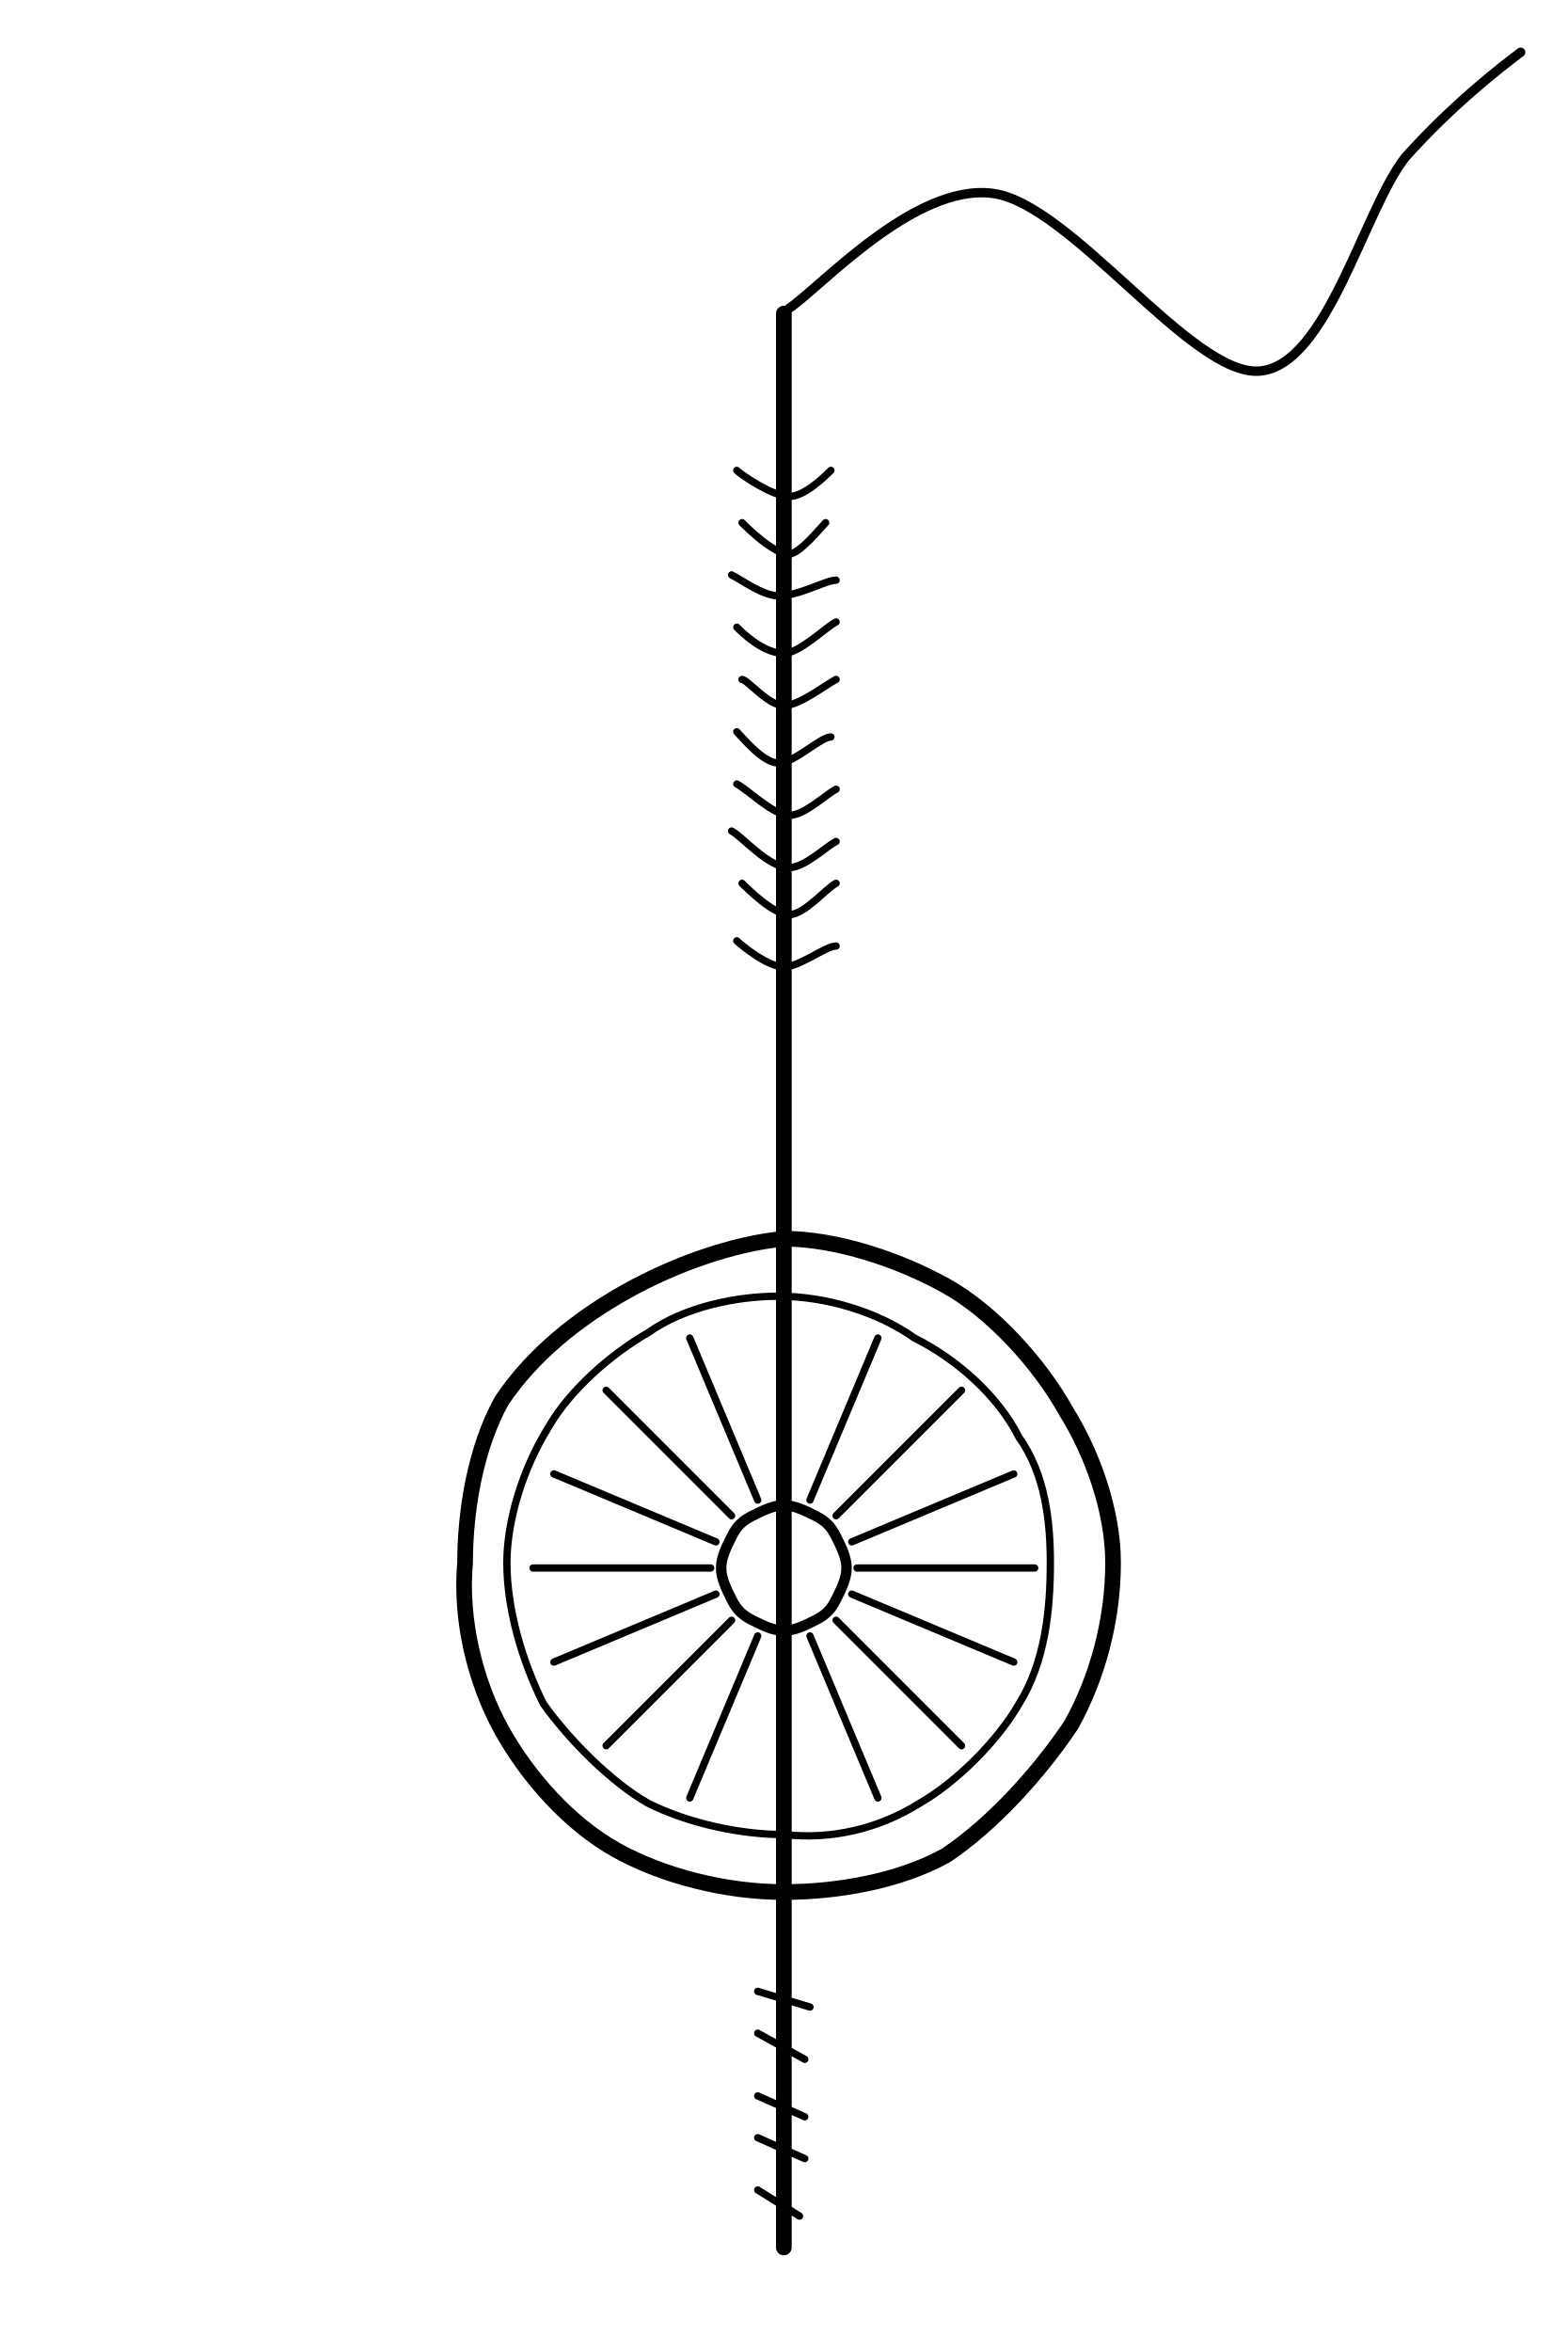
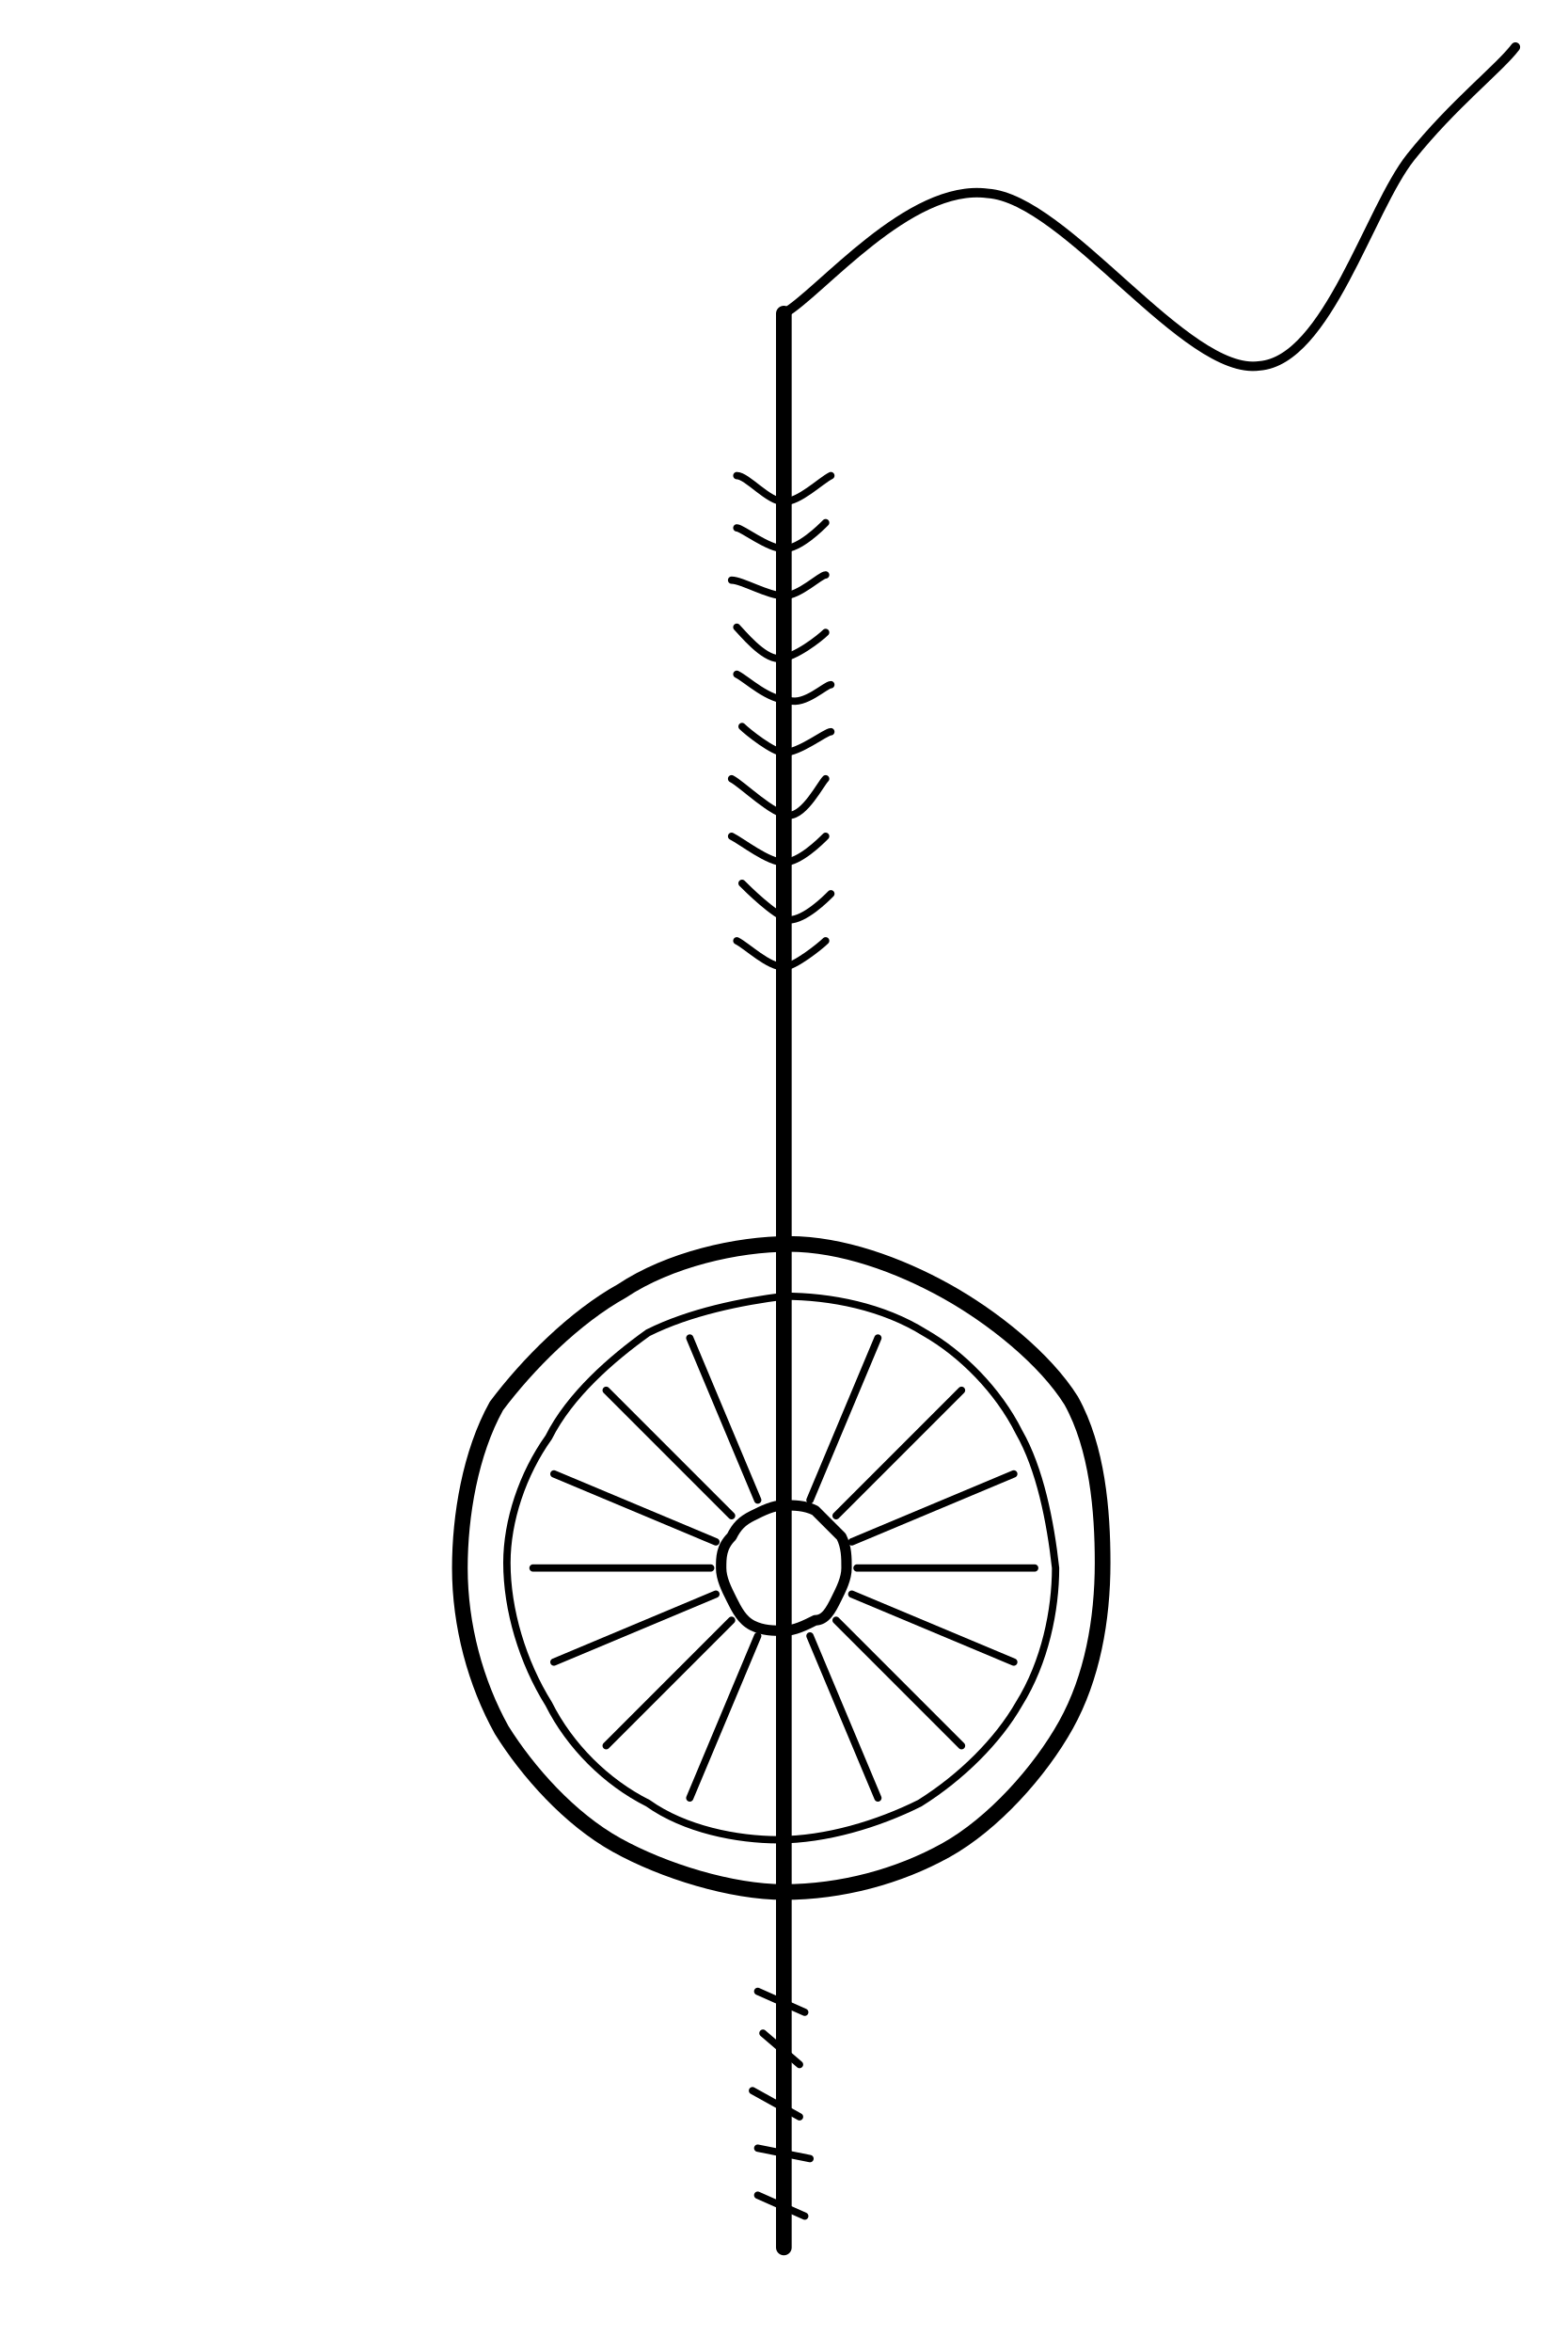
<svg xmlns="http://www.w3.org/2000/svg" viewBox="0 0 300 450" fill="none" stroke="currentColor" stroke-linecap="round" stroke-linejoin="round" aria-hidden="true" focusable="false">
  <line x1="150" y1="60" x2="150" y2="430" stroke-width="3" />
-   <path d="M213 299C213 310 210 321 205 330C199 339 190 349 181 355C172 360 160 362 150 362C139 362 127 359 118 354C109 349 101 340 96 331C91 322 88 310 89 299C89 289 91 277 96 268C102 259 111 252 120 247C129 242 140 238 150 237C160 237 172 241 181 246C190 251 199 261 204 270C209 278 213 289 213 299Z" stroke-width="3" />
-   <path d="M201 299C201 308 200 318 195 326C191 333 183 341 176 345C168 350 159 352 150 351C142 351 132 349 124 345C117 341 109 333 104 326C100 318 97 308 97 299C97 291 100 281 105 273C109 266 117 259 124 255C131 250 141 248 149 248C158 248 168 251 175 256C183 260 191 267 195 275C200 282 201 291 201 299Z" stroke-width="1.4" />
+   <path d="M211 299C211 310 209 321 204 330C199 339 190 349 181 354C172 359 161 362 150 362C140 362 127 358 118 353C109 348 101 339 96 331C91 322 88 311 88 300C88 290 90 278 95 269C101 261 110 252 119 247C128 241 141 238 151 238C161 238 172 242 181 247C190 252 200 260 205 268C210 277 211 289 211 299Z" stroke-width="3" />
+   <path d="M202 300C202 308 200 318 195 326C191 333 184 340 176 345C168 349 158 352 149 352C141 352 131 350 124 345C116 341 109 334 105 326C100 318 97 308 97 299C97 291 100 282 105 275C109 267 117 260 124 255C132 251 142 249 150 248C159 248 169 250 177 255C184 259 191 266 195 274C199 281 201 291 202 300Z" stroke-width="1.4" />
  <line x1="164" y1="300" x2="198" y2="300" stroke-width="1.4" />
  <line x1="163" y1="305" x2="194" y2="318" stroke-width="1.4" />
  <line x1="160" y1="310" x2="184" y2="334" stroke-width="1.4" />
  <line x1="155" y1="313" x2="168" y2="344" stroke-width="1.4" />
  <line x1="150" y1="314" x2="150" y2="348" stroke-width="1.4" />
  <line x1="145" y1="313" x2="132" y2="344" stroke-width="1.4" />
  <line x1="140" y1="310" x2="116" y2="334" stroke-width="1.4" />
  <line x1="137" y1="305" x2="106" y2="318" stroke-width="1.4" />
  <line x1="136" y1="300" x2="102" y2="300" stroke-width="1.4" />
  <line x1="137" y1="295" x2="106" y2="282" stroke-width="1.4" />
  <line x1="140" y1="290" x2="116" y2="266" stroke-width="1.4" />
  <line x1="145" y1="287" x2="132" y2="256" stroke-width="1.4" />
  <line x1="150" y1="286" x2="150" y2="252" stroke-width="1.4" />
  <line x1="155" y1="287" x2="168" y2="256" stroke-width="1.4" />
  <line x1="160" y1="290" x2="184" y2="266" stroke-width="1.4" />
  <line x1="163" y1="295" x2="194" y2="282" stroke-width="1.4" />
-   <path d="M162 300C162 302 161 304 160 306C159 308 158 309 156 310C154 311 152 312 150 312C148 312 146 311 144 310C142 309 141 308 140 306C139 304 138 302 138 300C138 298 139 296 140 294C141 292 142 291 144 290C146 289 148 288 150 288C152 288 154 289 156 290C158 291 159 292 160 294C161 296 162 298 162 300Z" stroke-width="2" />
-   <path d="M141 90C142 91 148 95 151 95C154 95 158 91 159 90" stroke-width="1.4" />
-   <path d="M142 100C143 101 148 106 151 106C153 106 157 101 158 100" stroke-width="1.4" />
-   <path d="M140 110C142 111 146 114 149 114C153 114 158 111 160 111" stroke-width="1.4" />
-   <path d="M141 120C142 121 146 125 150 125C153 125 158 120 160 119" stroke-width="1.4" />
-   <path d="M142 130C143 130 147 135 150 135C153 135 158 131 160 130" stroke-width="1.4" />
-   <path d="M141 140C142 141 146 146 149 146C152 146 157 141 159 141" stroke-width="1.4" />
-   <path d="M141 150C143 151 148 156 151 156C154 156 158 152 160 151" stroke-width="1.4" />
-   <path d="M140 159C142 160 147 166 151 166C154 166 158 162 160 161" stroke-width="1.4" />
-   <path d="M142 169C143 170 148 175 151 175C154 175 158 170 160 169" stroke-width="1.4" />
-   <path d="M141 180C142 181 147 185 150 185C153 185 158 181 160 181" stroke-width="1.4" />
-   <path d="M151 59C157 55 175 35 190 37C205 39 228 72 241 71C254 70 261 40 269 30C278 20 287 13 291 10" stroke-width="1.8" />
-   <path d="M145 381 L155 384" stroke-width="1.4" />
-   <path d="M145 389 L154 394" stroke-width="1.4" />
-   <path d="M145 401 L154 405" stroke-width="1.4" />
-   <path d="M145 409 L154 413" stroke-width="1.4" />
-   <path d="M145 419 L153 424" stroke-width="1.4" />
+   <path d="M162 300C162 302 161 304 160 306C159 308 158 310 156 310C154 311 152 312 150 312C148 312 146 312 144 311C142 310 141 308 140 306C139 304 138 302 138 300C138 298 138 296 140 294C141 292 142 291 144 290C146 289 148 288 150 288C152 288 154 288 156 289C158 291 159 292 161 294C162 296 162 298 162 300Z" stroke-width="2" />
+   <path d="M141 91C143 91 147 96 150 96C153 96 157 92 159 91" stroke-width="1.4" />
+   <path d="M141 101C142 101 147 105 150 105C153 105 157 101 158 100" stroke-width="1.4" />
+   <path d="M140 111C142 111 147 114 150 114C153 114 157 110 158 110" stroke-width="1.4" />
+   <path d="M141 120C142 121 146 126 149 126C152 126 157 122 158 121" stroke-width="1.4" />
+   <path d="M141 129C143 130 147 134 151 134C154 135 158 131 159 131" stroke-width="1.4" />
+   <path d="M142 139C143 140 148 144 150 144C153 144 158 140 159 140" stroke-width="1.4" />
+   <path d="M140 149C142 150 148 156 151 156C154 156 157 150 158 149" stroke-width="1.4" />
+   <path d="M140 160C142 161 147 165 150 165C153 165 157 161 158 160" stroke-width="1.4" />
+   <path d="M142 169C143 170 148 175 151 176C154 176 158 172 159 171" stroke-width="1.4" />
+   <path d="M141 180C143 181 147 185 150 185C152 185 157 181 158 180" stroke-width="1.4" />
+   <path d="M150 60C157 56 174 35 189 37C204 38 227 72 241 70C254 69 262 40 270 30C278 20 287 13 290 9" stroke-width="1.8" />
+   <path d="M145 381 L154 385" stroke-width="1.4" />
+   <path d="M146 389 L153 395" stroke-width="1.4" />
+   <path d="M144 400 L153 405" stroke-width="1.4" />
+   <path d="M145 411 L155 413" stroke-width="1.4" />
+   <path d="M145 420 L154 424" stroke-width="1.4" />
</svg>
